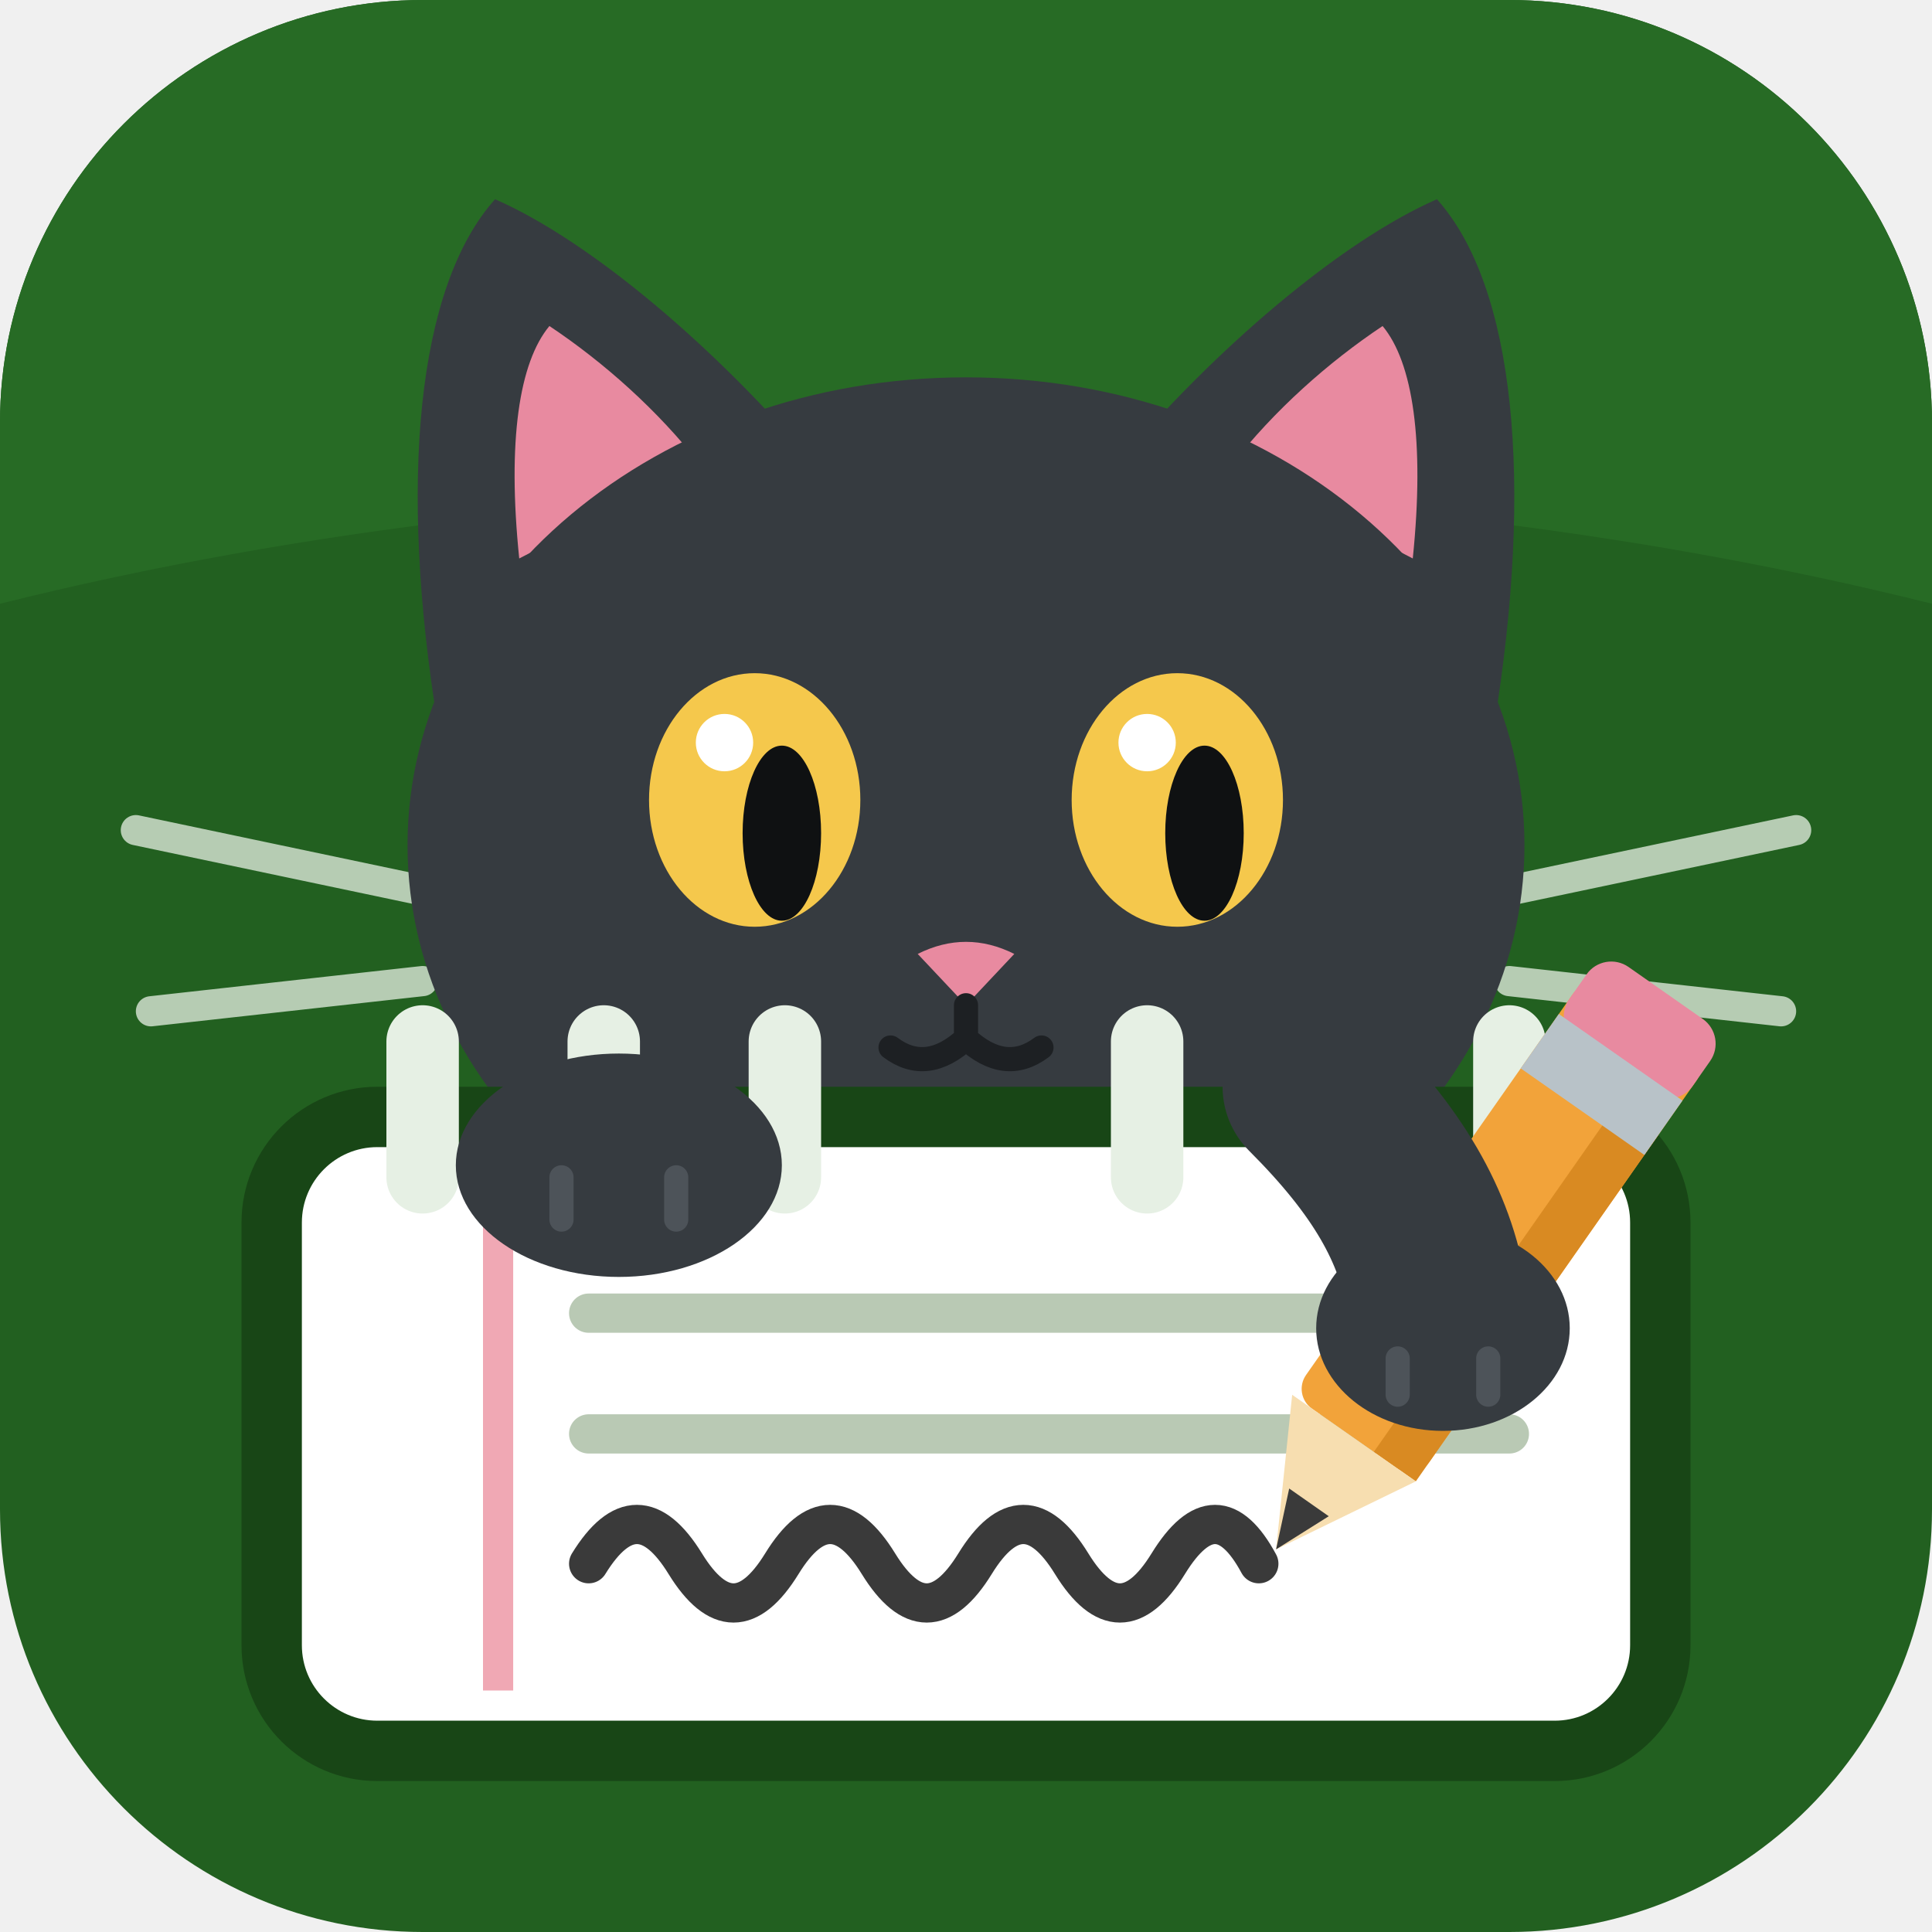
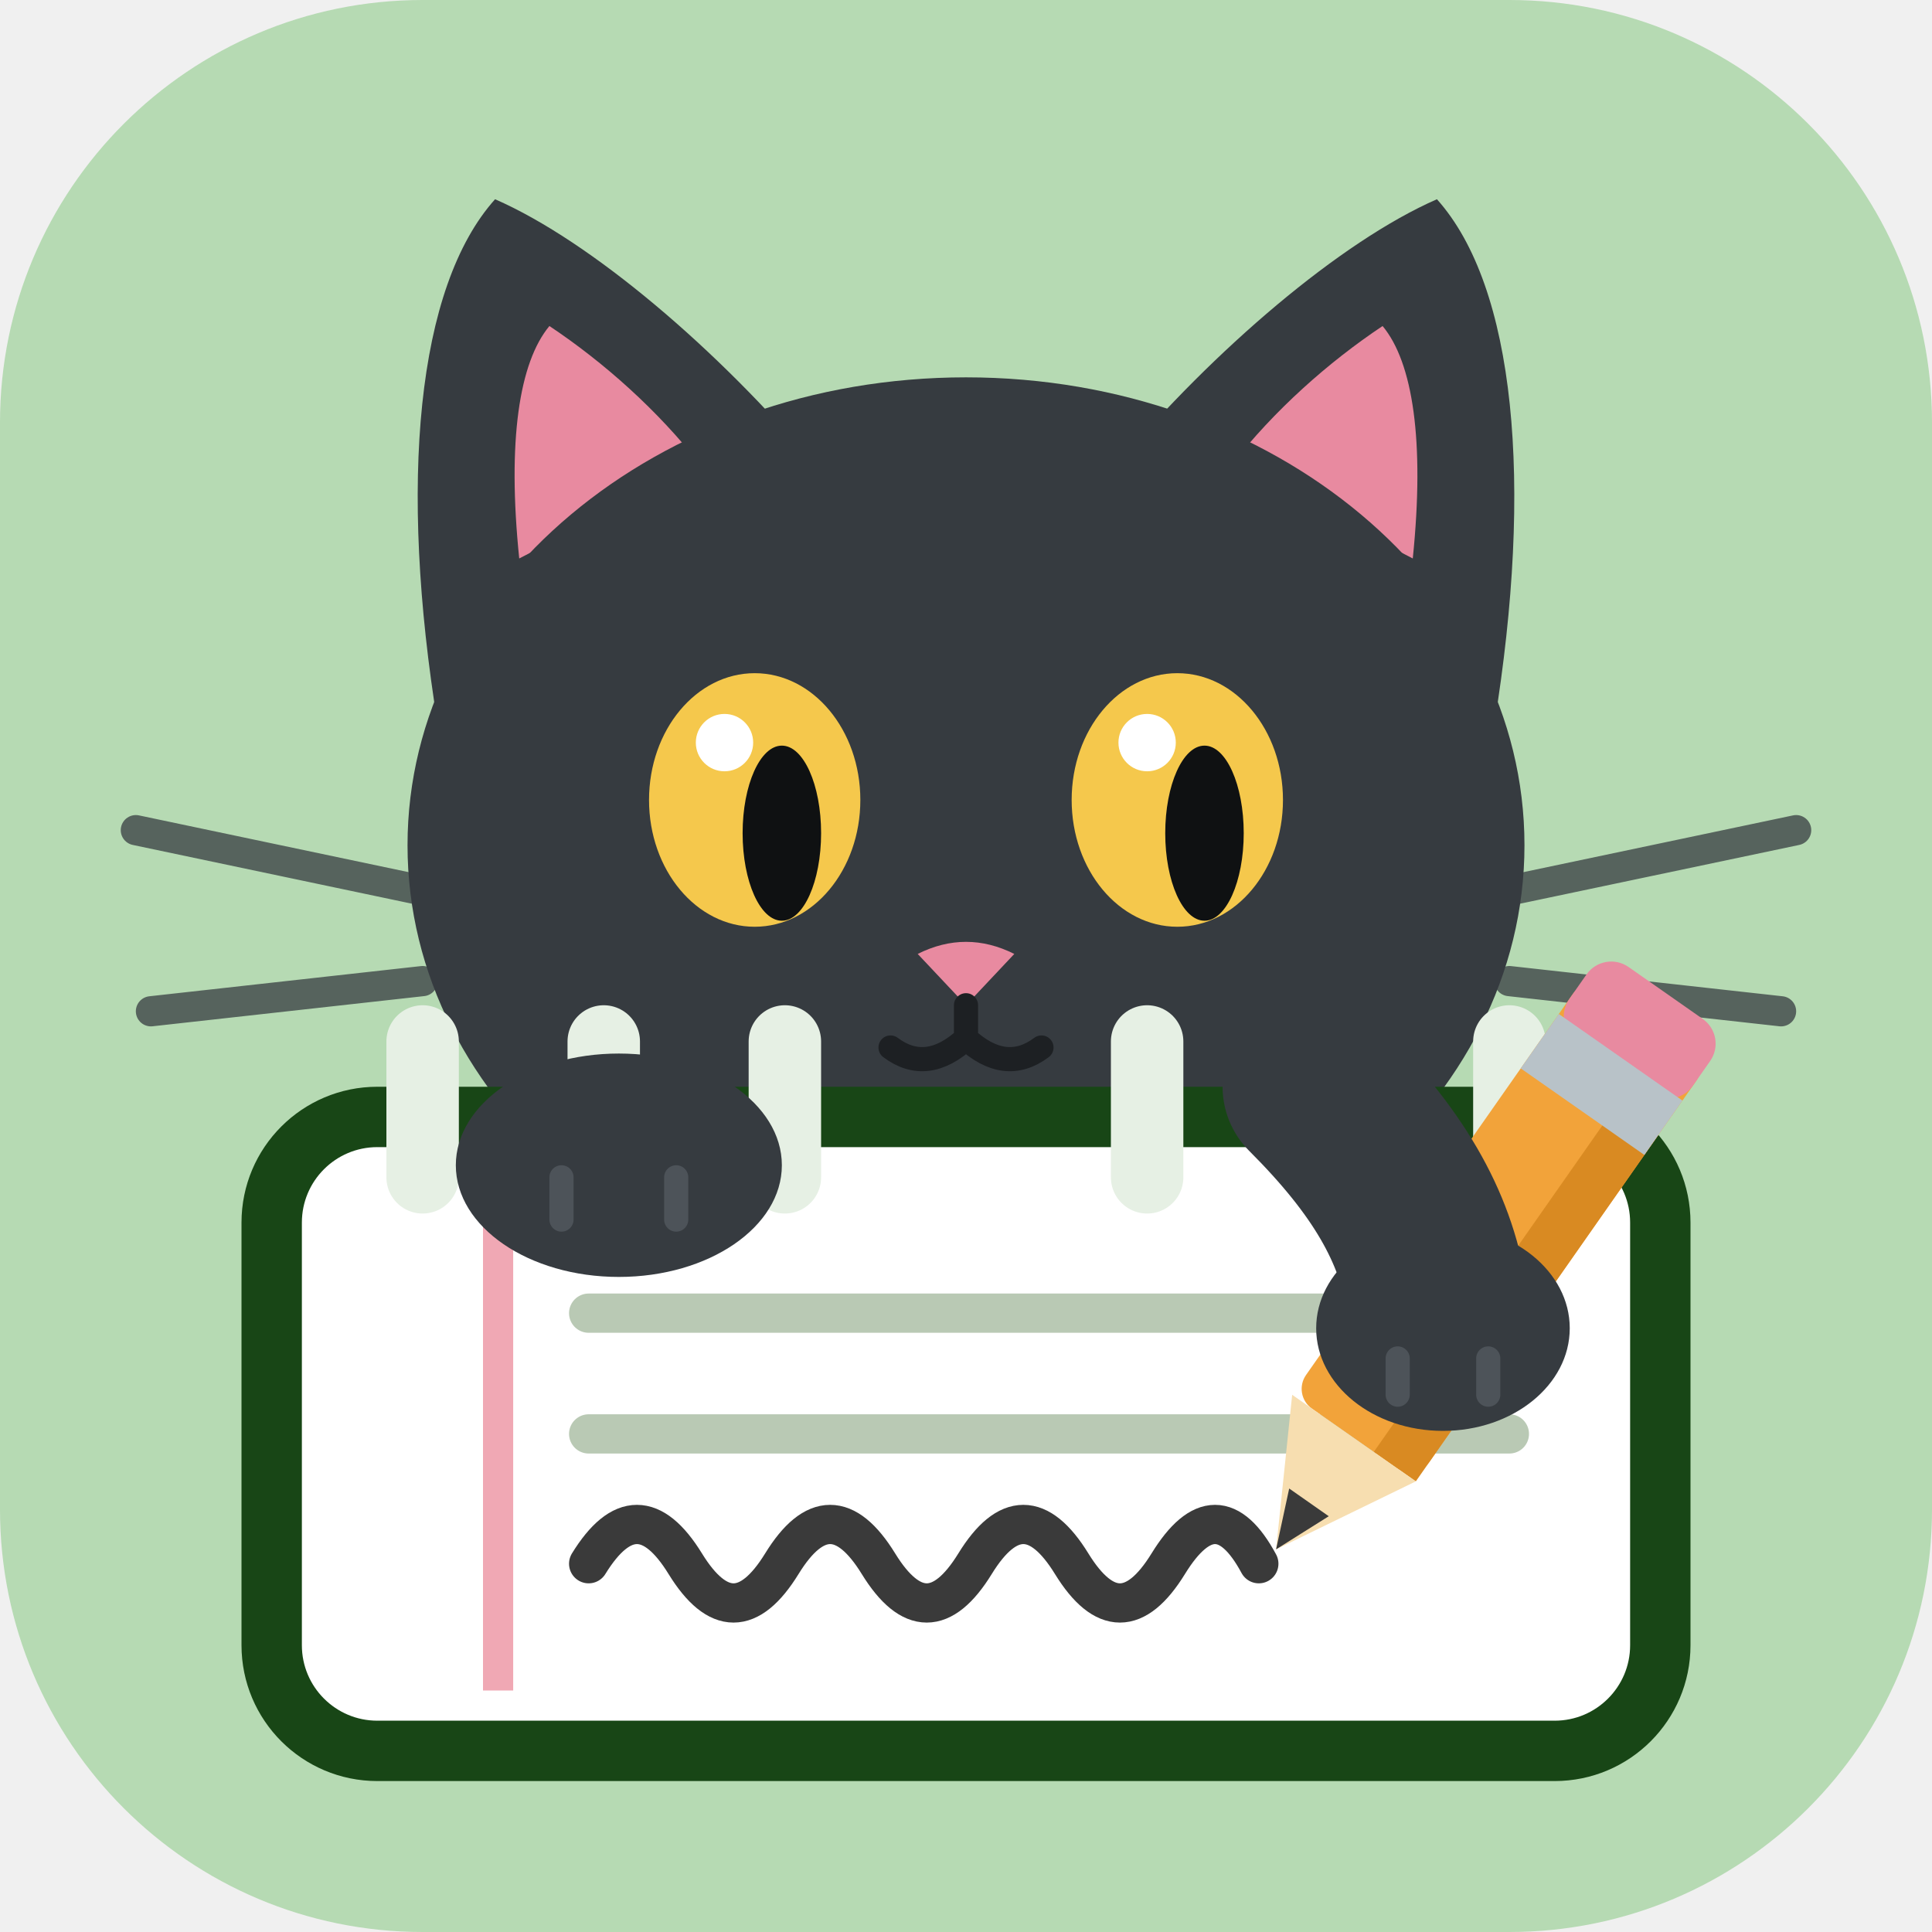
<svg xmlns="http://www.w3.org/2000/svg" viewBox="0 0 64 64">
-   <rect width="64" height="64" rx="14" fill="#226020" />
-   <path d="M0 14 A14 14 0 0 1 14 0 H50 A14 14 0 0 1 64 14 V20 C44 15 20 15 0 20 Z" fill="#276b25" />
-   <path d="M14 29.5 L4.5 27.5 M14 32.5 L5 33.5 M50 29.5 L59.5 27.5 M50 32.5 L59 33.5" stroke="#e6f0e4" stroke-opacity="0.75" stroke-width="1" stroke-linecap="round" />
+   <rect width="64" height="64" rx="14" fill="#7cc576" fill-opacity="0.5" />
+   <path d="M14 29.5 L4.5 27.5 M14 32.5 L5 33.5 M50 29.5 L59.5 27.5 M50 32.5 L59 33.5" stroke="#363b40" stroke-opacity="0.75" stroke-width="1" stroke-linecap="round" />
  <path d="M14.5 24 C13.2 16 13.8 9.5 16.4 6.6 C19.6 8 23.8 11.6 27 15.4 Z" fill="#363b40" />
  <path d="M49.5 24 C50.8 16 50.2 9.5 47.6 6.6 C44.4 8 40.2 11.6 37 15.4 Z" fill="#363b40" />
  <path d="M17.2 18.5 C16.8 14.6 17.2 12 18.2 10.8 C20 12 21.8 13.6 23.2 15.4 Z" fill="#e88aa0" />
  <path d="M46.8 18.5 C47.2 14.6 46.8 12 45.8 10.8 C44 12 42.2 13.6 40.8 15.4 Z" fill="#e88aa0" />
  <ellipse cx="32" cy="28" rx="18.5" ry="15.5" fill="#363b40" />
  <ellipse cx="25" cy="26.5" rx="3.5" ry="4.2" fill="#f5c84c" />
  <ellipse cx="39" cy="26.5" rx="3.5" ry="4.2" fill="#f5c84c" />
  <ellipse cx="25.9" cy="27.6" rx="1.3" ry="2.9" fill="#0f1112" />
  <ellipse cx="39.9" cy="27.6" rx="1.3" ry="2.9" fill="#0f1112" />
  <circle cx="24" cy="24.6" r="0.95" fill="#ffffff" />
  <circle cx="38" cy="24.6" r="0.95" fill="#ffffff" />
  <path d="M30.4 31.6 Q32 30.8 33.6 31.6 L32 33.3 Z" fill="#e88aa0" />
  <path d="M32 33.3 V34.4 M32 34.4 Q30.7 35.6 29.5 34.7 M32 34.4 Q33.3 35.6 34.5 34.7" fill="none" stroke="#1d2023" stroke-width="0.8" stroke-linecap="round" />
  <rect x="9" y="37" width="46" height="21" rx="3.5" fill="#ffffff" stroke="#184616" stroke-width="2" />
  <path d="M16.5 39.5 V56" stroke="#f0a8b4" stroke-width="1" />
  <path d="M19.5 43.5 H50 M19.5 47.5 H50" stroke="#b9c9b4" stroke-width="1.3" stroke-linecap="round" />
  <path d="M19.5 51.8 q1.6 -2.6 3.2 0 t3.2 0 t3.2 0 t3.2 0 t3.2 0 t3.2 0 t3 0" fill="none" stroke="#3a3a3a" stroke-width="1.3" stroke-linecap="round" />
  <path d="M14 39 V34.5 M20 39 V34.5 M26 39 V34.5 M38 39 V34.5 M44 39 V34.5 M50 39 V34.5" stroke="#e6f0e4" stroke-width="2.4" stroke-linecap="round" />
  <ellipse cx="20.5" cy="38.6" rx="5.4" ry="3.7" fill="#363b40" />
  <path d="M18.6 40.4 V39 M22.4 40.4 V39" stroke="#4d5359" stroke-width="0.8" stroke-linecap="round" />
  <g transform="rotate(35 46 46)">
    <rect x="43.5" y="31" width="5" height="17" rx="0.8" fill="#f2a33a" />
    <rect x="46.8" y="34" width="1.7" height="14" fill="#d98a22" />
    <rect x="43.5" y="30" width="5" height="3" rx="1" fill="#e88aa0" />
    <rect x="43.5" y="32.6" width="5" height="2.2" fill="#b8c2c8" />
    <path d="M43.5 48 L48.5 48 L46 52.5 Z" fill="#f7deb0" />
    <path d="M45.2 50.6 L46.8 50.6 L46 52.5 Z" fill="#3a3a3a" />
  </g>
  <path d="M43.5 36 C46 38.5 47.2 40.6 47.6 43" fill="none" stroke="#363b40" stroke-width="6" stroke-linecap="round" />
  <ellipse cx="47.8" cy="44" rx="4.2" ry="3.4" fill="#363b40" />
  <path d="M46.3 46.2 V45 M49.3 46.2 V45" stroke="#4d5359" stroke-width="0.8" stroke-linecap="round" />
</svg>
